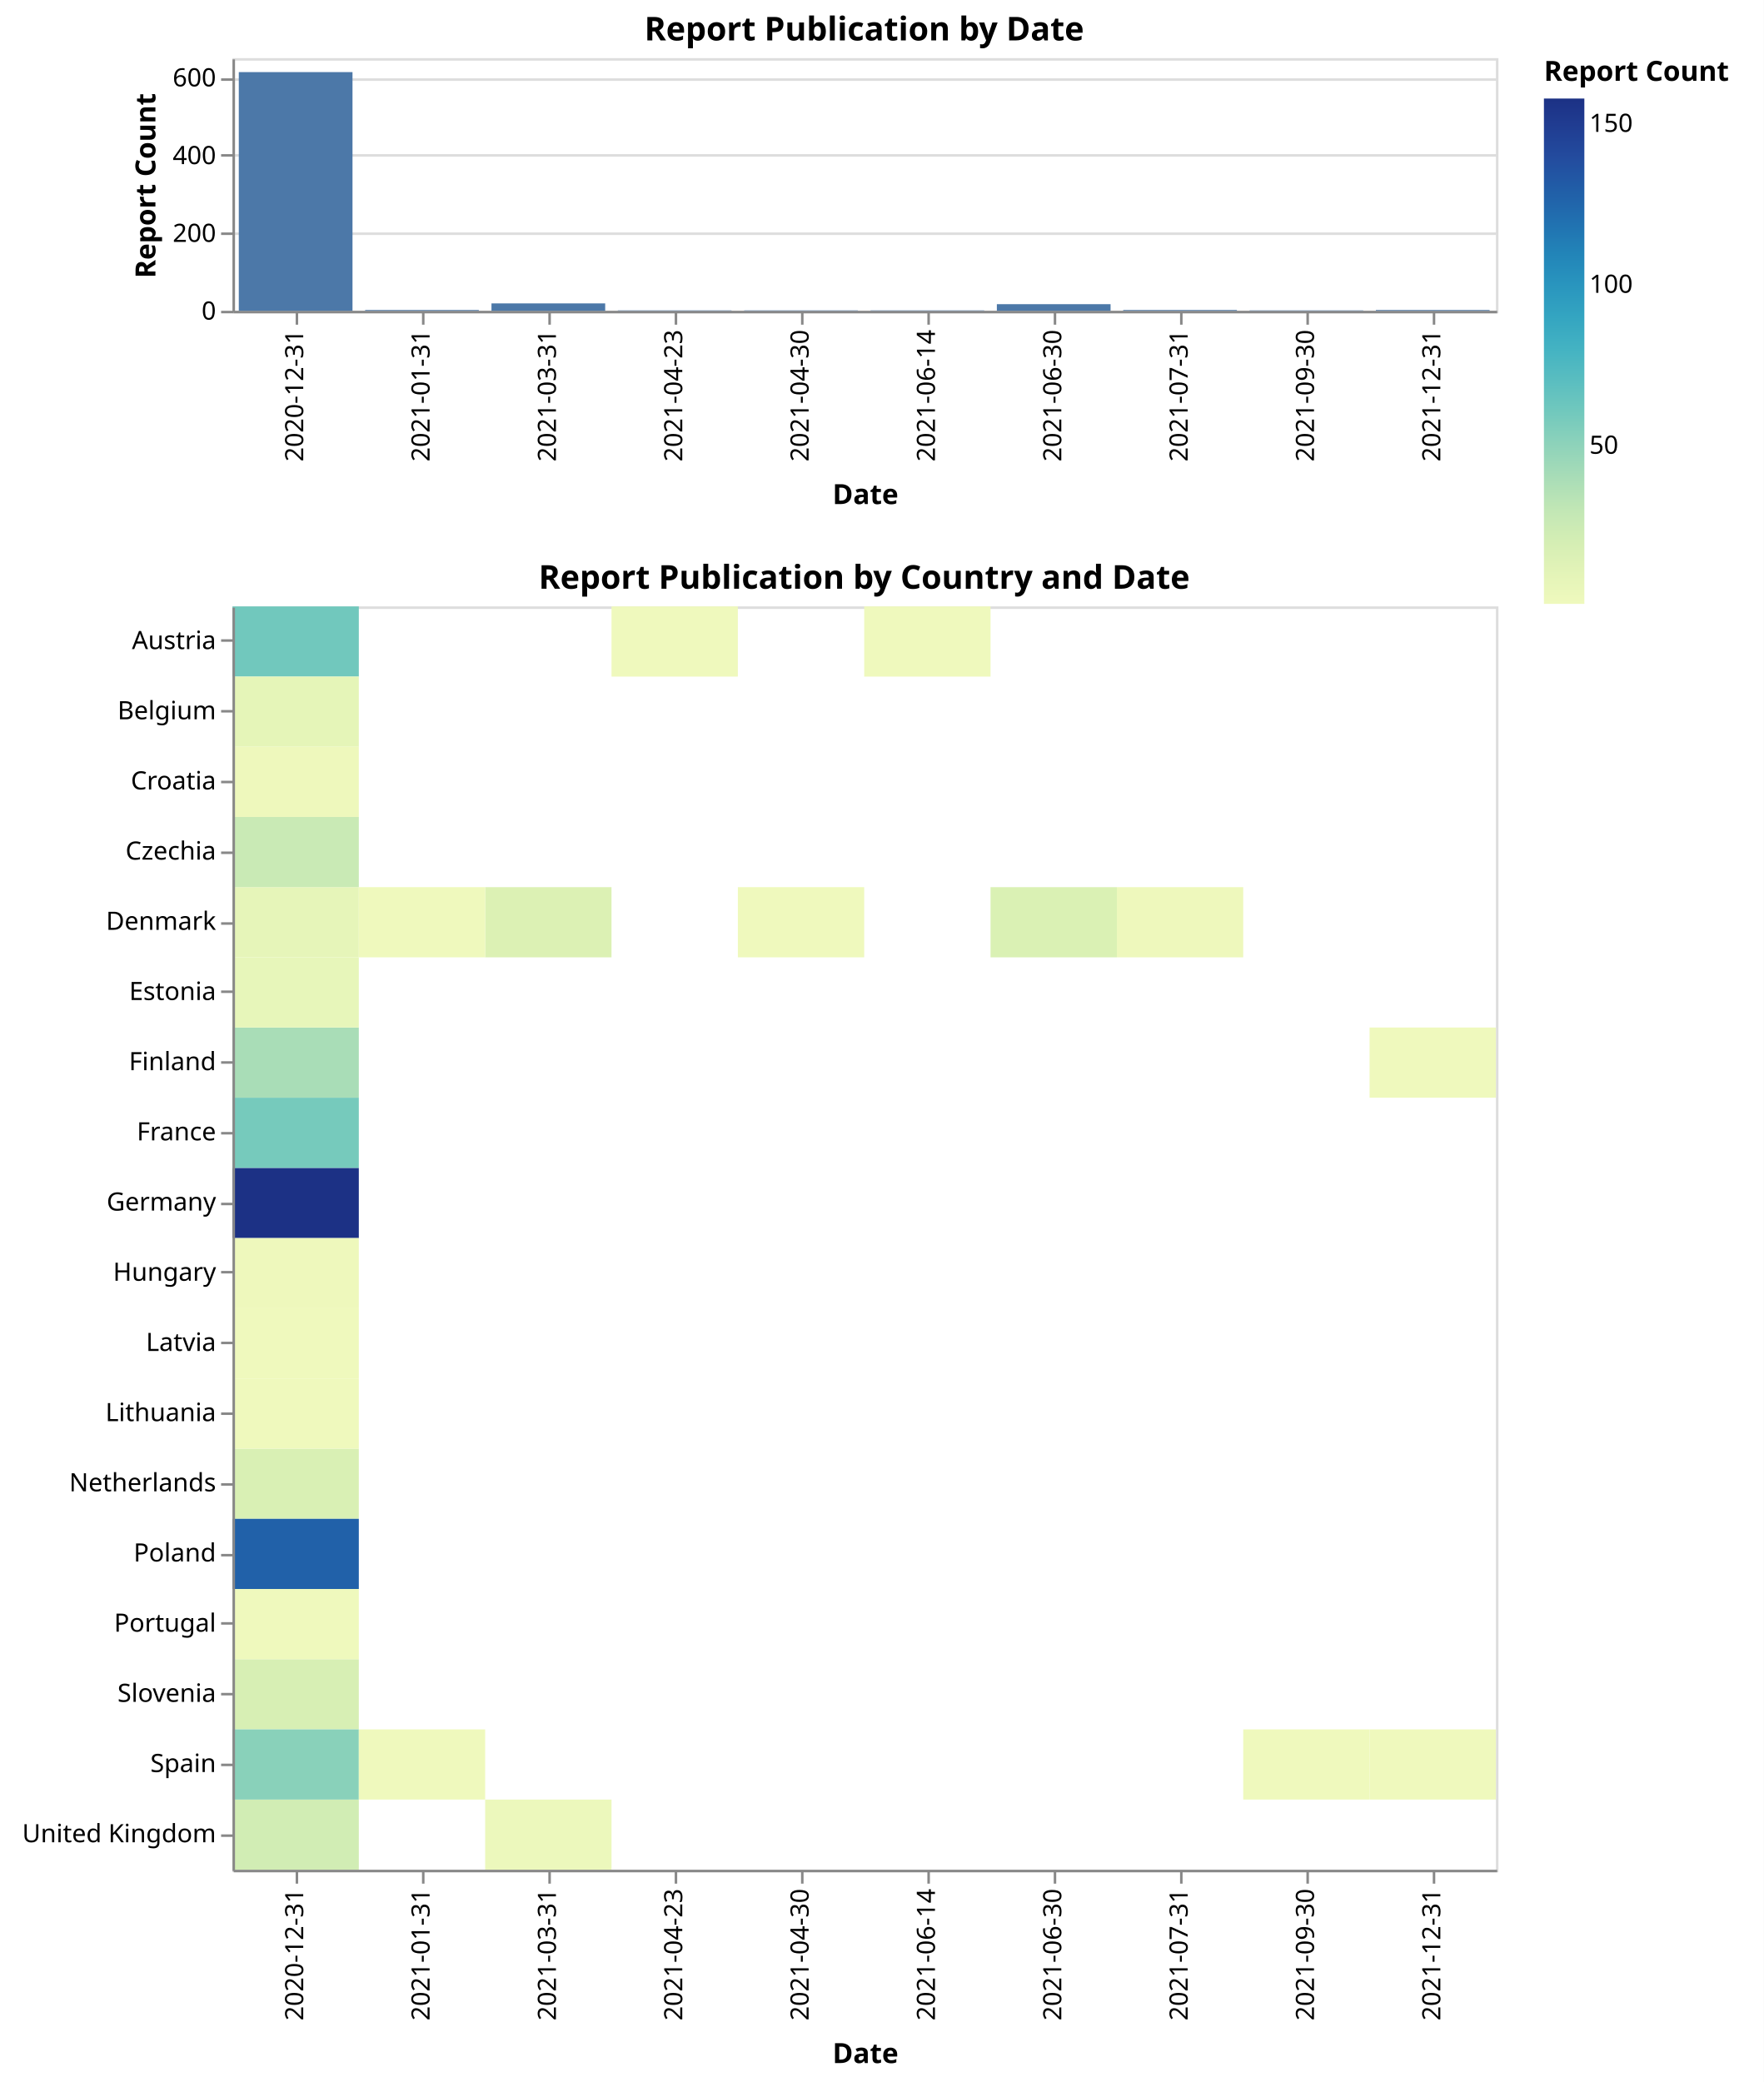
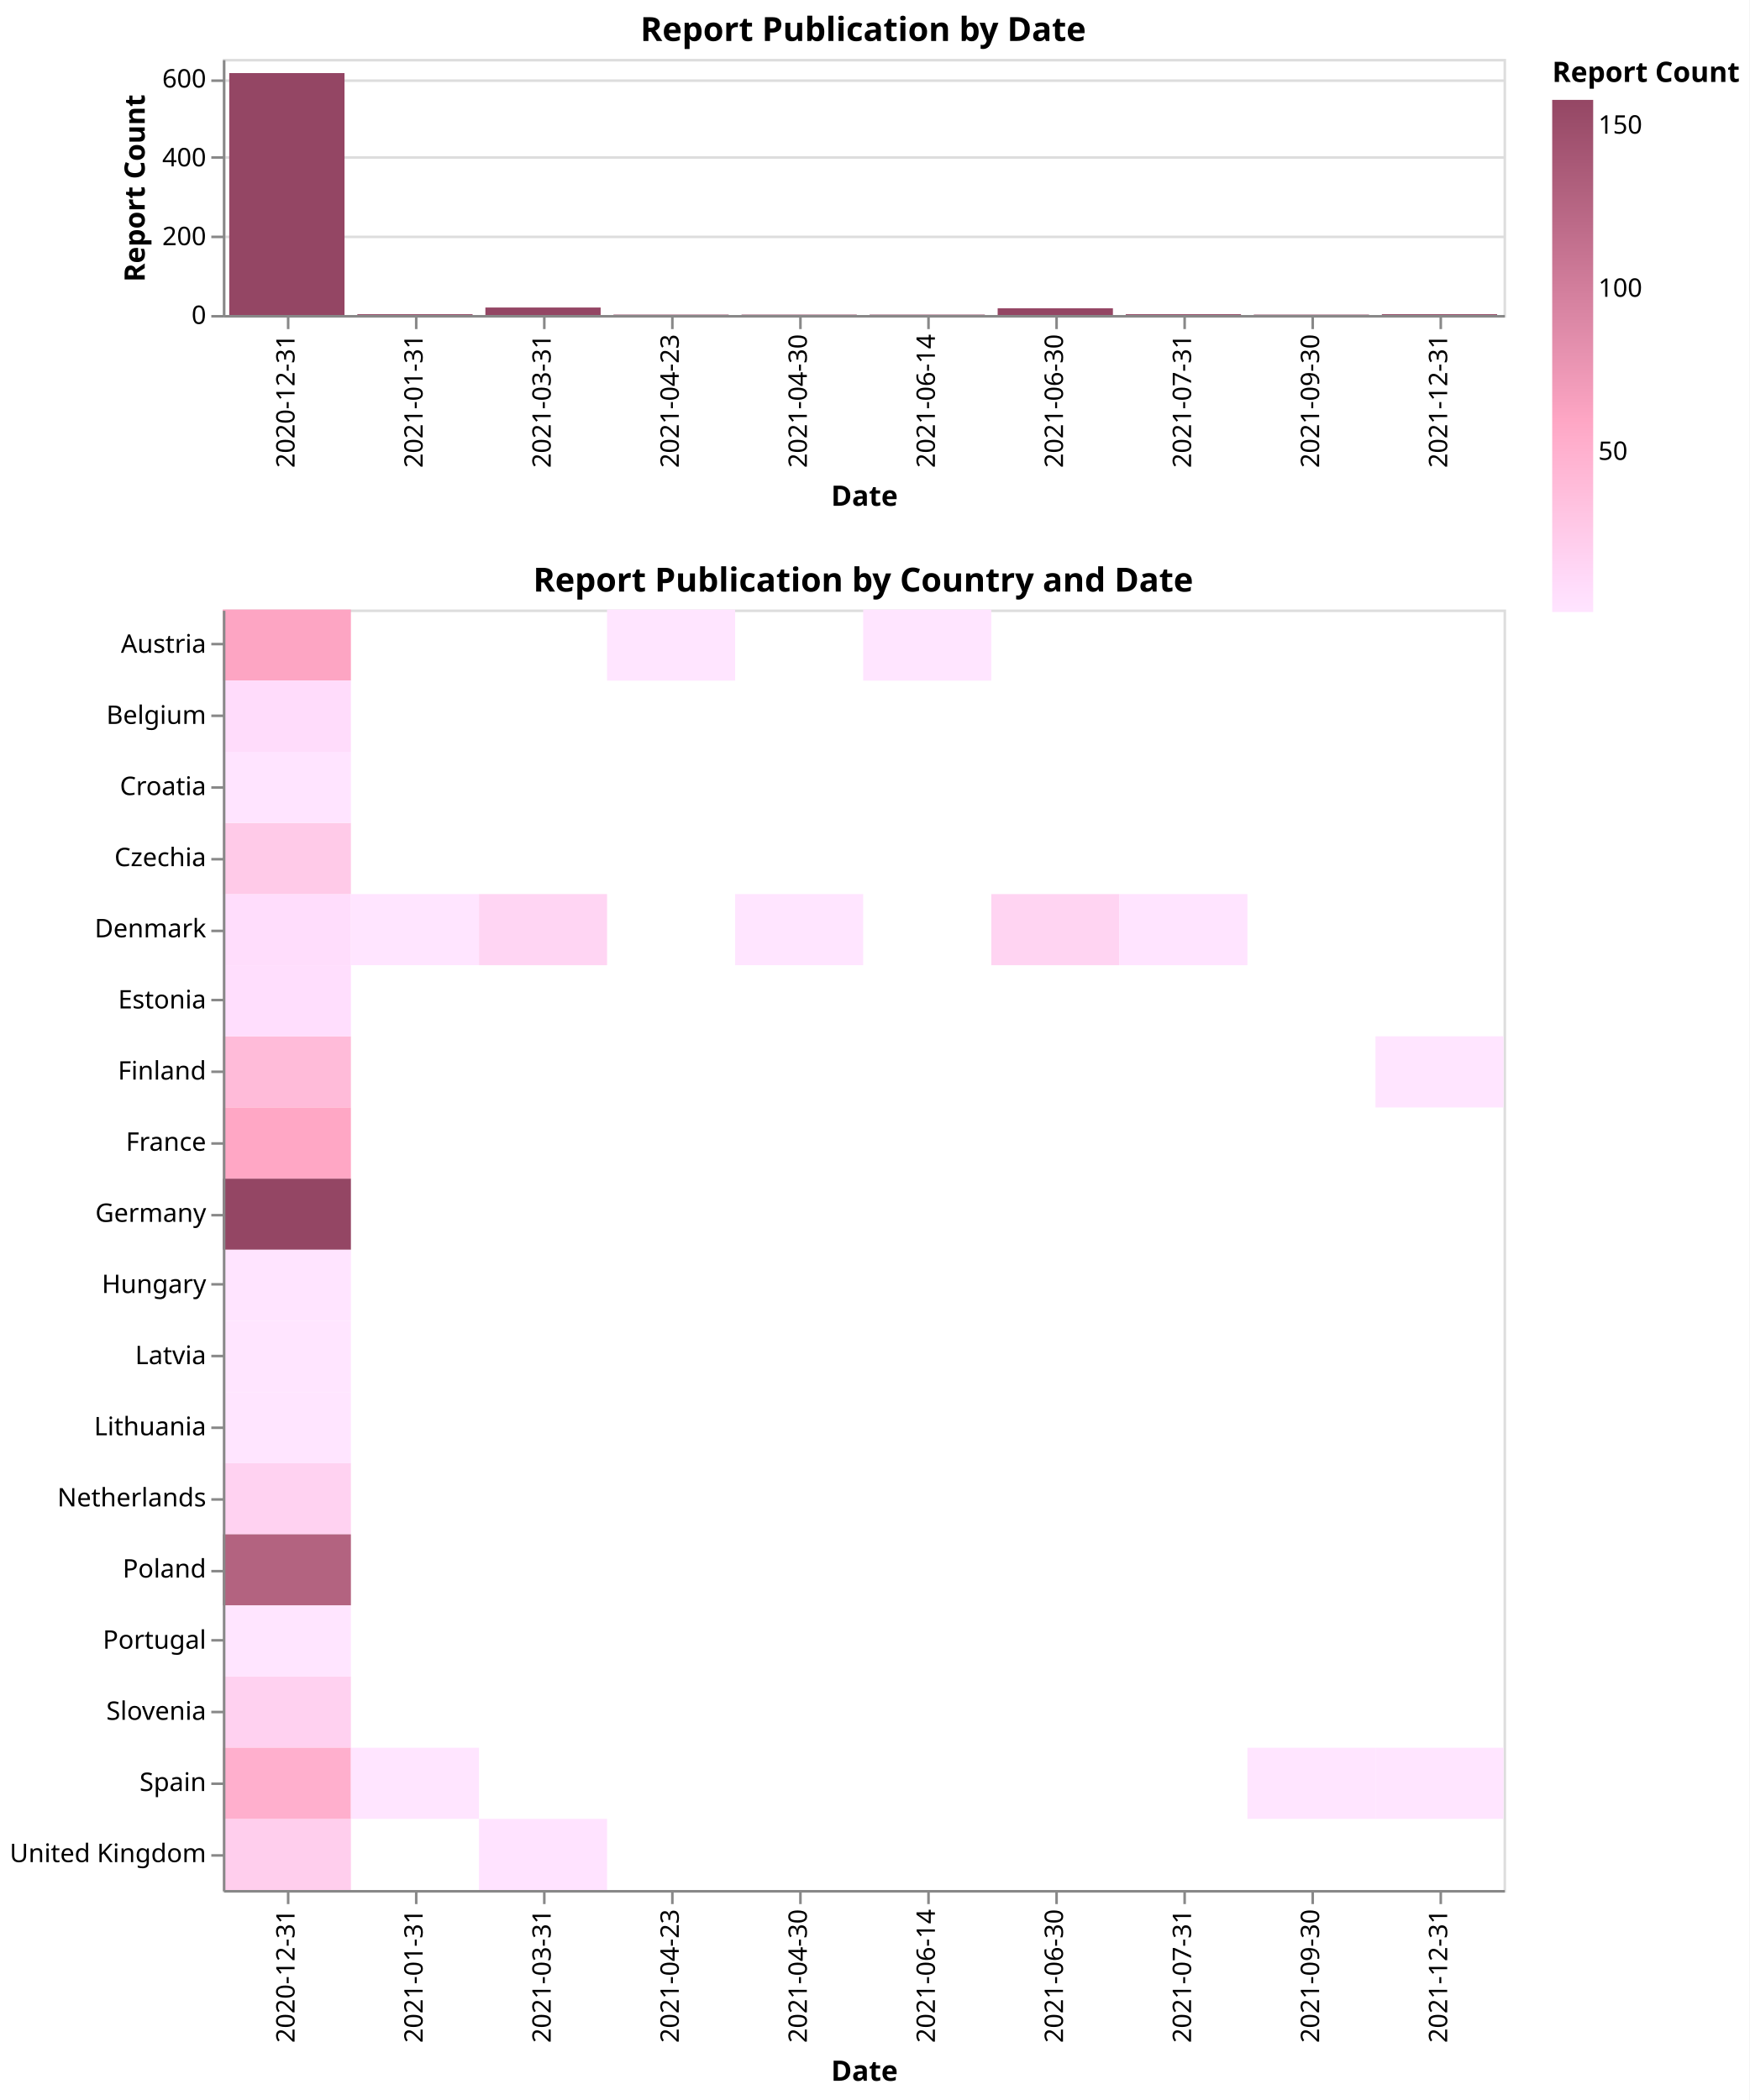
- <svg xmlns="http://www.w3.org/2000/svg" version="1.1" class="marks" width="698" height="824" viewBox="0 0 698 824">
-   <rect width="698" height="824" fill="white" />
-   <g fill="none" stroke-miterlimit="10" transform="translate(92,23)">
+ <svg xmlns="http://www.w3.org/2000/svg" version="1.1" class="marks" width="683" height="820" viewBox="0 0 683 820">
+   <rect width="683" height="820" fill="white" />
+   <g fill="none" stroke-miterlimit="10" transform="translate(87,23)">
    <g class="mark-group role-frame root" role="graphics-object" aria-roledescription="group mark container">
      <g transform="translate(0,0)">
        <path class="background" aria-hidden="true" d="M0,0h500v0h-500Z" />
        <g>
          <g class="mark-group role-scope concat_0_group" role="graphics-object" aria-roledescription="group mark container">
            <g transform="translate(0,0)">
              <path class="background" aria-hidden="true" d="M0.5,0.5h500v100h-500Z" stroke="#ddd" />
              <g>
                <g class="mark-group role-axis" aria-hidden="true">
                  <g transform="translate(0.5,0.5)">
                    <path class="background" aria-hidden="true" d="M0,0h0v0h0Z" pointer-events="none" />
                    <g>
                      <g class="mark-rule role-axis-grid" pointer-events="none">
                        <line transform="translate(0,100)" x2="500" y2="0" stroke="#ddd" stroke-width="1" opacity="1" />
                        <line transform="translate(0,69)" x2="500" y2="0" stroke="#ddd" stroke-width="1" opacity="1" />
                        <line transform="translate(0,38)" x2="500" y2="0" stroke="#ddd" stroke-width="1" opacity="1" />
                        <line transform="translate(0,8)" x2="500" y2="0" stroke="#ddd" stroke-width="1" opacity="1" />
                      </g>
                    </g>
                    <path class="foreground" aria-hidden="true" d="" pointer-events="none" display="none" />
                  </g>
                </g>
                <g class="mark-group role-axis" role="graphics-symbol" aria-roledescription="axis" aria-label="X-axis titled 'Date' for a discrete scale with 10 values: 2020-12-31, 2021-01-31, 2021-03-31, 2021-04-23, 2021-04-30, ending with 2021-12-31">
                  <g transform="translate(0.5,100.5)">
                    <path class="background" aria-hidden="true" d="M0,0h0v0h0Z" pointer-events="none" />
                    <g>
                      <g class="mark-rule role-axis-tick" pointer-events="none">
                        <line transform="translate(25,0)" x2="0" y2="5" stroke="#888" stroke-width="1" opacity="1" />
                        <line transform="translate(75,0)" x2="0" y2="5" stroke="#888" stroke-width="1" opacity="1" />
                        <line transform="translate(125,0)" x2="0" y2="5" stroke="#888" stroke-width="1" opacity="1" />
                        <line transform="translate(175,0)" x2="0" y2="5" stroke="#888" stroke-width="1" opacity="1" />
                        <line transform="translate(225,0)" x2="0" y2="5" stroke="#888" stroke-width="1" opacity="1" />
                        <line transform="translate(275,0)" x2="0" y2="5" stroke="#888" stroke-width="1" opacity="1" />
                        <line transform="translate(325,0)" x2="0" y2="5" stroke="#888" stroke-width="1" opacity="1" />
                        <line transform="translate(375,0)" x2="0" y2="5" stroke="#888" stroke-width="1" opacity="1" />
                        <line transform="translate(425,0)" x2="0" y2="5" stroke="#888" stroke-width="1" opacity="1" />
                        <line transform="translate(475,0)" x2="0" y2="5" stroke="#888" stroke-width="1" opacity="1" />
                      </g>
                      <g class="mark-text role-axis-label" pointer-events="none">
                        <text text-anchor="end" transform="translate(24.5,7) rotate(270) translate(0,3)" font-family="sans-serif" font-size="10px" fill="#000" opacity="1">2020-12-31</text>
                        <text text-anchor="end" transform="translate(74.5,7) rotate(270) translate(0,3)" font-family="sans-serif" font-size="10px" fill="#000" opacity="1">2021-01-31</text>
                        <text text-anchor="end" transform="translate(124.5,7) rotate(270) translate(0,3)" font-family="sans-serif" font-size="10px" fill="#000" opacity="1">2021-03-31</text>
                        <text text-anchor="end" transform="translate(174.5,7) rotate(270) translate(0,3)" font-family="sans-serif" font-size="10px" fill="#000" opacity="1">2021-04-23</text>
                        <text text-anchor="end" transform="translate(224.5,7) rotate(270) translate(0,3)" font-family="sans-serif" font-size="10px" fill="#000" opacity="1">2021-04-30</text>
                        <text text-anchor="end" transform="translate(274.5,7) rotate(270) translate(0,3)" font-family="sans-serif" font-size="10px" fill="#000" opacity="1">2021-06-14</text>
                        <text text-anchor="end" transform="translate(324.5,7) rotate(270) translate(0,3)" font-family="sans-serif" font-size="10px" fill="#000" opacity="1">2021-06-30</text>
                        <text text-anchor="end" transform="translate(374.5,7) rotate(270) translate(0,3)" font-family="sans-serif" font-size="10px" fill="#000" opacity="1">2021-07-31</text>
                        <text text-anchor="end" transform="translate(424.5,7) rotate(270) translate(0,3)" font-family="sans-serif" font-size="10px" fill="#000" opacity="1">2021-09-30</text>
                        <text text-anchor="end" transform="translate(474.5,7) rotate(270) translate(0,3)" font-family="sans-serif" font-size="10px" fill="#000" opacity="1">2021-12-31</text>
                      </g>
                      <g class="mark-rule role-axis-domain" pointer-events="none">
                        <line transform="translate(0,0)" x2="500" y2="0" stroke="#888" stroke-width="1" opacity="1" />
                      </g>
                      <g class="mark-text role-axis-title" pointer-events="none">
-                         <text text-anchor="middle" transform="translate(250,76)" font-family="sans-serif" font-size="11px" font-weight="bold" fill="#000" opacity="1">Date</text>
+                         <text text-anchor="middle" transform="translate(250,74)" font-family="sans-serif" font-size="11px" font-weight="bold" fill="#000" opacity="1">Date</text>
                      </g>
                    </g>
                    <path class="foreground" aria-hidden="true" d="" pointer-events="none" display="none" />
                  </g>
                </g>
                <g class="mark-group role-axis" role="graphics-symbol" aria-roledescription="axis" aria-label="Y-axis titled 'Report Count' for a linear scale with values from 0 to 650">
                  <g transform="translate(0.5,0.5)">
                    <path class="background" aria-hidden="true" d="M0,0h0v0h0Z" pointer-events="none" />
                    <g>
                      <g class="mark-rule role-axis-tick" pointer-events="none">
                        <line transform="translate(0,100)" x2="-5" y2="0" stroke="#888" stroke-width="1" opacity="1" />
                        <line transform="translate(0,69)" x2="-5" y2="0" stroke="#888" stroke-width="1" opacity="1" />
                        <line transform="translate(0,38)" x2="-5" y2="0" stroke="#888" stroke-width="1" opacity="1" />
                        <line transform="translate(0,8)" x2="-5" y2="0" stroke="#888" stroke-width="1" opacity="1" />
                      </g>
                      <g class="mark-text role-axis-label" pointer-events="none">
                        <text text-anchor="end" transform="translate(-7,103)" font-family="sans-serif" font-size="10px" fill="#000" opacity="1">0</text>
                        <text text-anchor="end" transform="translate(-7,72.23077)" font-family="sans-serif" font-size="10px" fill="#000" opacity="1">200</text>
                        <text text-anchor="end" transform="translate(-7,41.46154)" font-family="sans-serif" font-size="10px" fill="#000" opacity="1">400</text>
                        <text text-anchor="end" transform="translate(-7,10.69231)" font-family="sans-serif" font-size="10px" fill="#000" opacity="1">600</text>
                      </g>
                      <g class="mark-rule role-axis-domain" pointer-events="none">
                        <line transform="translate(0,100)" x2="0" y2="-100" stroke="#888" stroke-width="1" opacity="1" />
                      </g>
                      <g class="mark-text role-axis-title" pointer-events="none">
                        <text text-anchor="middle" transform="translate(-29,50) rotate(-90) translate(0,-2)" font-family="sans-serif" font-size="11px" font-weight="bold" fill="#000" opacity="1">Report Count</text>
                      </g>
                    </g>
                    <path class="foreground" aria-hidden="true" d="" pointer-events="none" display="none" />
                  </g>
                </g>
                <g class="mark-rect role-mark concat_0_marks" role="graphics-object" aria-roledescription="rect mark container">
-                   <path aria-label="Report Count: 614; Date: 2020-12-31" role="graphics-symbol" aria-roledescription="bar" d="M2.5,5.538h45v94.462h-45Z" fill="#4c78a8" />
-                   <path aria-label="Report Count: 19; Date: 2021-03-31" role="graphics-symbol" aria-roledescription="bar" d="M102.5,97.077h45v2.923h-45Z" fill="#4c78a8" />
-                   <path aria-label="Report Count: 17; Date: 2021-06-30" role="graphics-symbol" aria-roledescription="bar" d="M302.5,97.385h45v2.615h-45Z" fill="#4c78a8" />
-                   <path aria-label="Report Count: 2; Date: 2021-01-31" role="graphics-symbol" aria-roledescription="bar" d="M52.5,99.692h45v0.308h-45Z" fill="#4c78a8" />
-                   <path aria-label="Report Count: 1; Date: 2021-04-30" role="graphics-symbol" aria-roledescription="bar" d="M202.5,99.846h45v0.154h-45Z" fill="#4c78a8" />
-                   <path aria-label="Report Count: 2; Date: 2021-07-31" role="graphics-symbol" aria-roledescription="bar" d="M352.5,99.692h45v0.308h-45Z" fill="#4c78a8" />
-                   <path aria-label="Report Count: 2; Date: 2021-12-31" role="graphics-symbol" aria-roledescription="bar" d="M452.5,99.692h45v0.308h-45Z" fill="#4c78a8" />
-                   <path aria-label="Report Count: 1; Date: 2021-09-30" role="graphics-symbol" aria-roledescription="bar" d="M402.5,99.846h45v0.154h-45Z" fill="#4c78a8" />
-                   <path aria-label="Report Count: 1; Date: 2021-06-14" role="graphics-symbol" aria-roledescription="bar" d="M252.5,99.846h45v0.154h-45Z" fill="#4c78a8" />
-                   <path aria-label="Report Count: 1; Date: 2021-04-23" role="graphics-symbol" aria-roledescription="bar" d="M152.5,99.846h45v0.154h-45Z" fill="#4c78a8" />
+                   <path aria-label="Report Count: 614; Date: 2020-12-31" role="graphics-symbol" aria-roledescription="bar" d="M2.5,5.538h45v94.462h-45Z" fill="#944664" />
+                   <path aria-label="Report Count: 19; Date: 2021-03-31" role="graphics-symbol" aria-roledescription="bar" d="M102.5,97.077h45v2.923h-45Z" fill="#944664" />
+                   <path aria-label="Report Count: 17; Date: 2021-06-30" role="graphics-symbol" aria-roledescription="bar" d="M302.5,97.385h45v2.615h-45Z" fill="#944664" />
+                   <path aria-label="Report Count: 2; Date: 2021-01-31" role="graphics-symbol" aria-roledescription="bar" d="M52.5,99.692h45v0.308h-45Z" fill="#944664" />
+                   <path aria-label="Report Count: 1; Date: 2021-04-30" role="graphics-symbol" aria-roledescription="bar" d="M202.5,99.846h45v0.154h-45Z" fill="#944664" />
+                   <path aria-label="Report Count: 2; Date: 2021-07-31" role="graphics-symbol" aria-roledescription="bar" d="M352.5,99.692h45v0.308h-45Z" fill="#944664" />
+                   <path aria-label="Report Count: 2; Date: 2021-12-31" role="graphics-symbol" aria-roledescription="bar" d="M452.5,99.692h45v0.308h-45Z" fill="#944664" />
+                   <path aria-label="Report Count: 1; Date: 2021-09-30" role="graphics-symbol" aria-roledescription="bar" d="M402.5,99.846h45v0.154h-45Z" fill="#944664" />
+                   <path aria-label="Report Count: 1; Date: 2021-06-14" role="graphics-symbol" aria-roledescription="bar" d="M252.5,99.846h45v0.154h-45Z" fill="#944664" />
+                   <path aria-label="Report Count: 1; Date: 2021-04-23" role="graphics-symbol" aria-roledescription="bar" d="M152.5,99.846h45v0.154h-45Z" fill="#944664" />
                </g>
                <g class="mark-group role-title">
                  <g transform="translate(250,-17)">
                    <path class="background" aria-hidden="true" d="M0,0h0v0h0Z" pointer-events="none" />
                    <g>
                      <g class="mark-text role-title-text" role="graphics-symbol" aria-roledescription="title" aria-label="Title text 'Report Publication by Date'" pointer-events="none">
                        <text text-anchor="middle" transform="translate(0,10)" font-family="sans-serif" font-size="13px" font-weight="bold" fill="#000" opacity="1">Report Publication by Date</text>
                      </g>
                    </g>
                    <path class="foreground" aria-hidden="true" d="" pointer-events="none" display="none" />
                  </g>
                </g>
              </g>
              <path class="foreground" aria-hidden="true" d="" display="none" />
            </g>
          </g>
          <g class="mark-group role-scope concat_1_group" role="graphics-object" aria-roledescription="group mark container">
-             <g transform="translate(0,217)">
+             <g transform="translate(0,215)">
              <path class="background" aria-hidden="true" d="M0.5,0.5h500v500h-500Z" stroke="#ddd" />
              <g>
                <g class="mark-rect role-mark concat_1_marks" role="graphics-object" aria-roledescription="rect mark container">
-                   <path aria-label="country: Finland; Date: 2020-12-31; Report Count: 40" role="graphics-symbol" aria-roledescription="rect mark" d="M0,166.667h50v27.778h-50Z" fill="rgb(169, 221, 183)" />
-                   <path aria-label="country: Germany; Date: 2020-12-31; Report Count: 158" role="graphics-symbol" aria-roledescription="rect mark" d="M0,222.222h50v27.778h-50Z" fill="rgb(28, 49, 133)" />
-                   <path aria-label="country: Austria; Date: 2020-12-31; Report Count: 61" role="graphics-symbol" aria-roledescription="rect mark" d="M0,0h50v27.778h-50Z" fill="rgb(113, 200, 189)" />
-                   <path aria-label="country: United Kingdom; Date: 2020-12-31; Report Count: 22" role="graphics-symbol" aria-roledescription="rect mark" d="M0,472.222h50v27.778h-50Z" fill="rgb(209, 237, 180)" />
-                   <path aria-label="country: Netherlands; Date: 2020-12-31; Report Count: 18" role="graphics-symbol" aria-roledescription="rect mark" d="M0,333.333h50v27.778h-50Z" fill="rgb(217, 240, 180)" />
-                   <path aria-label="country: Denmark; Date: 2021-03-31; Report Count: 16" role="graphics-symbol" aria-roledescription="rect mark" d="M100,111.111h50v27.778h-50Z" fill="rgb(220, 241, 180)" />
-                   <path aria-label="country: France; Date: 2020-12-31; Report Count: 59" role="graphics-symbol" aria-roledescription="rect mark" d="M0,194.444h50v27.778h-50Z" fill="rgb(118, 202, 188)" />
-                   <path aria-label="country: Poland; Date: 2020-12-31; Report Count: 128" role="graphics-symbol" aria-roledescription="rect mark" d="M0,361.111h50v27.778h-50Z" fill="rgb(33, 97, 169)" />
-                   <path aria-label="country: Denmark; Date: 2020-12-31; Report Count: 8" role="graphics-symbol" aria-roledescription="rect mark" d="M0,111.111h50v27.778h-50Z" fill="rgb(230, 245, 185)" />
-                   <path aria-label="country: Denmark; Date: 2021-06-30; Report Count: 17" role="graphics-symbol" aria-roledescription="rect mark" d="M300,111.111h50v27.778h-50Z" fill="rgb(218, 241, 180)" />
-                   <path aria-label="country: Slovenia; Date: 2020-12-31; Report Count: 19" role="graphics-symbol" aria-roledescription="rect mark" d="M0,416.667h50v27.778h-50Z" fill="rgb(215, 239, 180)" />
-                   <path aria-label="country: Spain; Date: 2020-12-31; Report Count: 52" role="graphics-symbol" aria-roledescription="rect mark" d="M0,444.444h50v27.778h-50Z" fill="rgb(137, 209, 186)" />
-                   <path aria-label="country: Belgium; Date: 2020-12-31; Report Count: 9" role="graphics-symbol" aria-roledescription="rect mark" d="M0,27.778h50v27.778h-50Z" fill="rgb(229, 245, 184)" />
-                   <path aria-label="country: Estonia; Date: 2020-12-31; Report Count: 7" role="graphics-symbol" aria-roledescription="rect mark" d="M0,138.889h50v27.778h-50Z" fill="rgb(231, 246, 186)" />
-                   <path aria-label="country: Spain; Date: 2021-01-31; Report Count: 1" role="graphics-symbol" aria-roledescription="rect mark" d="M50,444.444h50v27.778h-50Z" fill="rgb(239, 249, 189)" />
-                   <path aria-label="country: Czechia; Date: 2020-12-31; Report Count: 26" role="graphics-symbol" aria-roledescription="rect mark" d="M0,83.333h50v27.778h-50Z" fill="rgb(201, 234, 181)" />
-                   <path aria-label="country: Latvia; Date: 2020-12-31; Report Count: 1" role="graphics-symbol" aria-roledescription="rect mark" d="M0,277.778h50v27.778h-50Z" fill="rgb(239, 249, 189)" />
-                   <path aria-label="country: Denmark; Date: 2021-04-30; Report Count: 1" role="graphics-symbol" aria-roledescription="rect mark" d="M200,111.111h50v27.778h-50Z" fill="rgb(239, 249, 189)" />
-                   <path aria-label="country: Denmark; Date: 2021-07-31; Report Count: 2" role="graphics-symbol" aria-roledescription="rect mark" d="M350,111.111h50v27.778h-50Z" fill="rgb(238, 248, 188)" />
-                   <path aria-label="country: Croatia; Date: 2020-12-31; Report Count: 2" role="graphics-symbol" aria-roledescription="rect mark" d="M0,55.556h50v27.778h-50Z" fill="rgb(238, 248, 188)" />
-                   <path aria-label="country: United Kingdom; Date: 2021-03-31; Report Count: 3" role="graphics-symbol" aria-roledescription="rect mark" d="M100,472.222h50v27.778h-50Z" fill="rgb(236, 248, 188)" />
-                   <path aria-label="country: Finland; Date: 2021-12-31; Report Count: 1" role="graphics-symbol" aria-roledescription="rect mark" d="M450,166.667h50v27.778h-50Z" fill="rgb(239, 249, 189)" />
-                   <path aria-label="country: Hungary; Date: 2020-12-31; Report Count: 2" role="graphics-symbol" aria-roledescription="rect mark" d="M0,250h50v27.778h-50Z" fill="rgb(238, 248, 188)" />
-                   <path aria-label="country: Denmark; Date: 2021-01-31; Report Count: 1" role="graphics-symbol" aria-roledescription="rect mark" d="M50,111.111h50v27.778h-50Z" fill="rgb(239, 249, 189)" />
-                   <path aria-label="country: Spain; Date: 2021-09-30; Report Count: 1" role="graphics-symbol" aria-roledescription="rect mark" d="M400,444.444h50v27.778h-50Z" fill="rgb(239, 249, 189)" />
-                   <path aria-label="country: Lithuania; Date: 2020-12-31; Report Count: 1" role="graphics-symbol" aria-roledescription="rect mark" d="M0,305.556h50v27.778h-50Z" fill="rgb(239, 249, 189)" />
-                   <path aria-label="country: Portugal; Date: 2020-12-31; Report Count: 1" role="graphics-symbol" aria-roledescription="rect mark" d="M0,388.889h50v27.778h-50Z" fill="rgb(239, 249, 189)" />
-                   <path aria-label="country: Spain; Date: 2021-12-31; Report Count: 1" role="graphics-symbol" aria-roledescription="rect mark" d="M450,444.444h50v27.778h-50Z" fill="rgb(239, 249, 189)" />
-                   <path aria-label="country: Austria; Date: 2021-06-14; Report Count: 1" role="graphics-symbol" aria-roledescription="rect mark" d="M250,0h50v27.778h-50Z" fill="rgb(239, 249, 189)" />
-                   <path aria-label="country: Austria; Date: 2021-04-23; Report Count: 1" role="graphics-symbol" aria-roledescription="rect mark" d="M150,0h50v27.778h-50Z" fill="rgb(239, 249, 189)" />
+                   <path aria-label="country: Finland; Date: 2020-12-31; Report Count: 40" role="graphics-symbol" aria-roledescription="rect mark" d="M0,166.667h50v27.778h-50Z" fill="rgb(255, 187, 217)" />
+                   <path aria-label="country: Germany; Date: 2020-12-31; Report Count: 158" role="graphics-symbol" aria-roledescription="rect mark" d="M0,222.222h50v27.778h-50Z" fill="rgb(148, 70, 100)" />
+                   <path aria-label="country: Austria; Date: 2020-12-31; Report Count: 61" role="graphics-symbol" aria-roledescription="rect mark" d="M0,0h50v27.778h-50Z" fill="rgb(253, 165, 195)" />
+                   <path aria-label="country: United Kingdom; Date: 2020-12-31; Report Count: 22" role="graphics-symbol" aria-roledescription="rect mark" d="M0,472.222h50v27.778h-50Z" fill="rgb(255, 206, 237)" />
+                   <path aria-label="country: Netherlands; Date: 2020-12-31; Report Count: 18" role="graphics-symbol" aria-roledescription="rect mark" d="M0,333.333h50v27.778h-50Z" fill="rgb(255, 210, 241)" />
+                   <path aria-label="country: Denmark; Date: 2021-03-31; Report Count: 16" role="graphics-symbol" aria-roledescription="rect mark" d="M100,111.111h50v27.778h-50Z" fill="rgb(255, 213, 243)" />
+                   <path aria-label="country: France; Date: 2020-12-31; Report Count: 59" role="graphics-symbol" aria-roledescription="rect mark" d="M0,194.444h50v27.778h-50Z" fill="rgb(255, 167, 197)" />
+                   <path aria-label="country: Poland; Date: 2020-12-31; Report Count: 128" role="graphics-symbol" aria-roledescription="rect mark" d="M0,361.111h50v27.778h-50Z" fill="rgb(179, 99, 128)" />
+                   <path aria-label="country: Denmark; Date: 2020-12-31; Report Count: 8" role="graphics-symbol" aria-roledescription="rect mark" d="M0,111.111h50v27.778h-50Z" fill="rgb(255, 221, 252)" />
+                   <path aria-label="country: Denmark; Date: 2021-06-30; Report Count: 17" role="graphics-symbol" aria-roledescription="rect mark" d="M300,111.111h50v27.778h-50Z" fill="rgb(255, 212, 242)" />
+                   <path aria-label="country: Slovenia; Date: 2020-12-31; Report Count: 19" role="graphics-symbol" aria-roledescription="rect mark" d="M0,416.667h50v27.778h-50Z" fill="rgb(255, 209, 240)" />
+                   <path aria-label="country: Spain; Date: 2020-12-31; Report Count: 52" role="graphics-symbol" aria-roledescription="rect mark" d="M0,444.444h50v27.778h-50Z" fill="rgb(255, 175, 205)" />
+                   <path aria-label="country: Belgium; Date: 2020-12-31; Report Count: 9" role="graphics-symbol" aria-roledescription="rect mark" d="M0,27.778h50v27.778h-50Z" fill="rgb(255, 220, 251)" />
+                   <path aria-label="country: Estonia; Date: 2020-12-31; Report Count: 7" role="graphics-symbol" aria-roledescription="rect mark" d="M0,138.889h50v27.778h-50Z" fill="rgb(255, 222, 253)" />
+                   <path aria-label="country: Spain; Date: 2021-01-31; Report Count: 1" role="graphics-symbol" aria-roledescription="rect mark" d="M50,444.444h50v27.778h-50Z" fill="rgb(255, 229, 255)" />
+                   <path aria-label="country: Czechia; Date: 2020-12-31; Report Count: 26" role="graphics-symbol" aria-roledescription="rect mark" d="M0,83.333h50v27.778h-50Z" fill="rgb(255, 202, 232)" />
+                   <path aria-label="country: Latvia; Date: 2020-12-31; Report Count: 1" role="graphics-symbol" aria-roledescription="rect mark" d="M0,277.778h50v27.778h-50Z" fill="rgb(255, 229, 255)" />
+                   <path aria-label="country: Denmark; Date: 2021-04-30; Report Count: 1" role="graphics-symbol" aria-roledescription="rect mark" d="M200,111.111h50v27.778h-50Z" fill="rgb(255, 229, 255)" />
+                   <path aria-label="country: Denmark; Date: 2021-07-31; Report Count: 2" role="graphics-symbol" aria-roledescription="rect mark" d="M350,111.111h50v27.778h-50Z" fill="rgb(255, 228, 255)" />
+                   <path aria-label="country: Croatia; Date: 2020-12-31; Report Count: 2" role="graphics-symbol" aria-roledescription="rect mark" d="M0,55.556h50v27.778h-50Z" fill="rgb(255, 228, 255)" />
+                   <path aria-label="country: United Kingdom; Date: 2021-03-31; Report Count: 3" role="graphics-symbol" aria-roledescription="rect mark" d="M100,472.222h50v27.778h-50Z" fill="rgb(255, 227, 255)" />
+                   <path aria-label="country: Finland; Date: 2021-12-31; Report Count: 1" role="graphics-symbol" aria-roledescription="rect mark" d="M450,166.667h50v27.778h-50Z" fill="rgb(255, 229, 255)" />
+                   <path aria-label="country: Hungary; Date: 2020-12-31; Report Count: 2" role="graphics-symbol" aria-roledescription="rect mark" d="M0,250h50v27.778h-50Z" fill="rgb(255, 228, 255)" />
+                   <path aria-label="country: Denmark; Date: 2021-01-31; Report Count: 1" role="graphics-symbol" aria-roledescription="rect mark" d="M50,111.111h50v27.778h-50Z" fill="rgb(255, 229, 255)" />
+                   <path aria-label="country: Spain; Date: 2021-09-30; Report Count: 1" role="graphics-symbol" aria-roledescription="rect mark" d="M400,444.444h50v27.778h-50Z" fill="rgb(255, 229, 255)" />
+                   <path aria-label="country: Lithuania; Date: 2020-12-31; Report Count: 1" role="graphics-symbol" aria-roledescription="rect mark" d="M0,305.556h50v27.778h-50Z" fill="rgb(255, 229, 255)" />
+                   <path aria-label="country: Portugal; Date: 2020-12-31; Report Count: 1" role="graphics-symbol" aria-roledescription="rect mark" d="M0,388.889h50v27.778h-50Z" fill="rgb(255, 229, 255)" />
+                   <path aria-label="country: Spain; Date: 2021-12-31; Report Count: 1" role="graphics-symbol" aria-roledescription="rect mark" d="M450,444.444h50v27.778h-50Z" fill="rgb(255, 229, 255)" />
+                   <path aria-label="country: Austria; Date: 2021-06-14; Report Count: 1" role="graphics-symbol" aria-roledescription="rect mark" d="M250,0h50v27.778h-50Z" fill="rgb(255, 229, 255)" />
+                   <path aria-label="country: Austria; Date: 2021-04-23; Report Count: 1" role="graphics-symbol" aria-roledescription="rect mark" d="M150,0h50v27.778h-50Z" fill="rgb(255, 229, 255)" />
                </g>
                <g class="mark-group role-title">
                  <g transform="translate(250,-17)">
                    <path class="background" aria-hidden="true" d="M0,0h0v0h0Z" pointer-events="none" />
                    <g>
                      <g class="mark-text role-title-text" role="graphics-symbol" aria-roledescription="title" aria-label="Title text 'Report Publication by Country and Date'" pointer-events="none">
                        <text text-anchor="middle" transform="translate(0,10)" font-family="sans-serif" font-size="13px" font-weight="bold" fill="#000" opacity="1">Report Publication by Country and Date</text>
                      </g>
                    </g>
                    <path class="foreground" aria-hidden="true" d="" pointer-events="none" display="none" />
                  </g>
                </g>
                <g class="mark-group role-axis" role="graphics-symbol" aria-roledescription="axis" aria-label="X-axis titled 'Date' for a discrete scale with 10 values: 2020-12-31, 2021-01-31, 2021-03-31, 2021-04-23, 2021-04-30, ending with 2021-12-31">
                  <g transform="translate(0.5,500.5)">
                    <path class="background" aria-hidden="true" d="M0,0h0v0h0Z" pointer-events="none" />
                    <g>
                      <g class="mark-rule role-axis-tick" pointer-events="none">
                        <line transform="translate(25,0)" x2="0" y2="5" stroke="#888" stroke-width="1" opacity="1" />
                        <line transform="translate(75,0)" x2="0" y2="5" stroke="#888" stroke-width="1" opacity="1" />
                        <line transform="translate(125,0)" x2="0" y2="5" stroke="#888" stroke-width="1" opacity="1" />
                        <line transform="translate(175,0)" x2="0" y2="5" stroke="#888" stroke-width="1" opacity="1" />
                        <line transform="translate(225,0)" x2="0" y2="5" stroke="#888" stroke-width="1" opacity="1" />
                        <line transform="translate(275,0)" x2="0" y2="5" stroke="#888" stroke-width="1" opacity="1" />
                        <line transform="translate(325,0)" x2="0" y2="5" stroke="#888" stroke-width="1" opacity="1" />
                        <line transform="translate(375,0)" x2="0" y2="5" stroke="#888" stroke-width="1" opacity="1" />
                        <line transform="translate(425,0)" x2="0" y2="5" stroke="#888" stroke-width="1" opacity="1" />
                        <line transform="translate(475,0)" x2="0" y2="5" stroke="#888" stroke-width="1" opacity="1" />
                      </g>
                      <g class="mark-text role-axis-label" pointer-events="none">
                        <text text-anchor="end" transform="translate(24.5,7) rotate(270) translate(0,3)" font-family="sans-serif" font-size="10px" fill="#000" opacity="1">2020-12-31</text>
                        <text text-anchor="end" transform="translate(74.5,7) rotate(270) translate(0,3)" font-family="sans-serif" font-size="10px" fill="#000" opacity="1">2021-01-31</text>
                        <text text-anchor="end" transform="translate(124.5,7) rotate(270) translate(0,3)" font-family="sans-serif" font-size="10px" fill="#000" opacity="1">2021-03-31</text>
                        <text text-anchor="end" transform="translate(174.5,7) rotate(270) translate(0,3)" font-family="sans-serif" font-size="10px" fill="#000" opacity="1">2021-04-23</text>
                        <text text-anchor="end" transform="translate(224.5,7) rotate(270) translate(0,3)" font-family="sans-serif" font-size="10px" fill="#000" opacity="1">2021-04-30</text>
                        <text text-anchor="end" transform="translate(274.5,7) rotate(270) translate(0,3)" font-family="sans-serif" font-size="10px" fill="#000" opacity="1">2021-06-14</text>
                        <text text-anchor="end" transform="translate(324.5,7) rotate(270) translate(0,3)" font-family="sans-serif" font-size="10px" fill="#000" opacity="1">2021-06-30</text>
                        <text text-anchor="end" transform="translate(374.5,7) rotate(270) translate(0,3)" font-family="sans-serif" font-size="10px" fill="#000" opacity="1">2021-07-31</text>
                        <text text-anchor="end" transform="translate(424.5,7) rotate(270) translate(0,3)" font-family="sans-serif" font-size="10px" fill="#000" opacity="1">2021-09-30</text>
                        <text text-anchor="end" transform="translate(474.5,7) rotate(270) translate(0,3)" font-family="sans-serif" font-size="10px" fill="#000" opacity="1">2021-12-31</text>
                      </g>
                      <g class="mark-rule role-axis-domain" pointer-events="none">
                        <line transform="translate(0,0)" x2="500" y2="0" stroke="#888" stroke-width="1" opacity="1" />
                      </g>
                      <g class="mark-text role-axis-title" pointer-events="none">
-                         <text text-anchor="middle" transform="translate(250,76)" font-family="sans-serif" font-size="11px" font-weight="bold" fill="#000" opacity="1">Date</text>
+                         <text text-anchor="middle" transform="translate(250,74)" font-family="sans-serif" font-size="11px" font-weight="bold" fill="#000" opacity="1">Date</text>
                      </g>
                    </g>
                    <path class="foreground" aria-hidden="true" d="" pointer-events="none" display="none" />
                  </g>
                </g>
                <g class="mark-group role-axis" role="graphics-symbol" aria-roledescription="axis" aria-label="Y-axis for a discrete scale with 18 values: Austria, Belgium, Croatia, Czechia, Denmark, ending with United Kingdom">
                  <g transform="translate(0.5,0.5)">
                    <path class="background" aria-hidden="true" d="M0,0h0v0h0Z" pointer-events="none" />
                    <g>
                      <g class="mark-rule role-axis-tick" pointer-events="none">
                        <line transform="translate(0,13)" x2="-5" y2="0" stroke="#888" stroke-width="1" opacity="1" />
                        <line transform="translate(0,41)" x2="-5" y2="0" stroke="#888" stroke-width="1" opacity="1" />
                        <line transform="translate(0,69)" x2="-5" y2="0" stroke="#888" stroke-width="1" opacity="1" />
                        <line transform="translate(0,97)" x2="-5" y2="0" stroke="#888" stroke-width="1" opacity="1" />
                        <line transform="translate(0,125)" x2="-5" y2="0" stroke="#888" stroke-width="1" opacity="1" />
                        <line transform="translate(0,152)" x2="-5" y2="0" stroke="#888" stroke-width="1" opacity="1" />
                        <line transform="translate(0,180)" x2="-5" y2="0" stroke="#888" stroke-width="1" opacity="1" />
                        <line transform="translate(0,208)" x2="-5" y2="0" stroke="#888" stroke-width="1" opacity="1" />
                        <line transform="translate(0,236)" x2="-5" y2="0" stroke="#888" stroke-width="1" opacity="1" />
                        <line transform="translate(0,263)" x2="-5" y2="0" stroke="#888" stroke-width="1" opacity="1" />
                        <line transform="translate(0,291)" x2="-5" y2="0" stroke="#888" stroke-width="1" opacity="1" />
                        <line transform="translate(0,319)" x2="-5" y2="0" stroke="#888" stroke-width="1" opacity="1" />
                        <line transform="translate(0,347)" x2="-5" y2="0" stroke="#888" stroke-width="1" opacity="1" />
                        <line transform="translate(0,375)" x2="-5" y2="0" stroke="#888" stroke-width="1" opacity="1" />
                        <line transform="translate(0,402)" x2="-5" y2="0" stroke="#888" stroke-width="1" opacity="1" />
                        <line transform="translate(0,430)" x2="-5" y2="0" stroke="#888" stroke-width="1" opacity="1" />
                        <line transform="translate(0,458)" x2="-5" y2="0" stroke="#888" stroke-width="1" opacity="1" />
                        <line transform="translate(0,486)" x2="-5" y2="0" stroke="#888" stroke-width="1" opacity="1" />
                      </g>
                      <g class="mark-text role-axis-label" pointer-events="none">
                        <text text-anchor="end" transform="translate(-7,16.38889)" font-family="sans-serif" font-size="10px" fill="#000" opacity="1">Austria</text>
                        <text text-anchor="end" transform="translate(-7,44.16667)" font-family="sans-serif" font-size="10px" fill="#000" opacity="1">Belgium</text>
                        <text text-anchor="end" transform="translate(-7,71.94444)" font-family="sans-serif" font-size="10px" fill="#000" opacity="1">Croatia</text>
                        <text text-anchor="end" transform="translate(-7,99.72222)" font-family="sans-serif" font-size="10px" fill="#000" opacity="1">Czechia</text>
                        <text text-anchor="end" transform="translate(-7,127.5)" font-family="sans-serif" font-size="10px" fill="#000" opacity="1">Denmark</text>
                        <text text-anchor="end" transform="translate(-7,155.2778)" font-family="sans-serif" font-size="10px" fill="#000" opacity="1">Estonia</text>
                        <text text-anchor="end" transform="translate(-7,183.0556)" font-family="sans-serif" font-size="10px" fill="#000" opacity="1">Finland</text>
                        <text text-anchor="end" transform="translate(-7,210.8333)" font-family="sans-serif" font-size="10px" fill="#000" opacity="1">France</text>
                        <text text-anchor="end" transform="translate(-7,238.6111)" font-family="sans-serif" font-size="10px" fill="#000" opacity="1">Germany</text>
                        <text text-anchor="end" transform="translate(-7,266.3889)" font-family="sans-serif" font-size="10px" fill="#000" opacity="1">Hungary</text>
                        <text text-anchor="end" transform="translate(-7,294.1667)" font-family="sans-serif" font-size="10px" fill="#000" opacity="1">Latvia</text>
                        <text text-anchor="end" transform="translate(-7,321.9444)" font-family="sans-serif" font-size="10px" fill="#000" opacity="1">Lithuania</text>
                        <text text-anchor="end" transform="translate(-7,349.7222)" font-family="sans-serif" font-size="10px" fill="#000" opacity="1">Netherlands</text>
                        <text text-anchor="end" transform="translate(-7,377.5)" font-family="sans-serif" font-size="10px" fill="#000" opacity="1">Poland</text>
                        <text text-anchor="end" transform="translate(-7,405.2778)" font-family="sans-serif" font-size="10px" fill="#000" opacity="1">Portugal</text>
                        <text text-anchor="end" transform="translate(-7,433.0556)" font-family="sans-serif" font-size="10px" fill="#000" opacity="1">Slovenia</text>
                        <text text-anchor="end" transform="translate(-7,460.8333)" font-family="sans-serif" font-size="10px" fill="#000" opacity="1">Spain</text>
                        <text text-anchor="end" transform="translate(-7,488.6111)" font-family="sans-serif" font-size="10px" fill="#000" opacity="1">United Kingdom</text>
                      </g>
                      <g class="mark-rule role-axis-domain" pointer-events="none">
                        <line transform="translate(0,0)" x2="0" y2="500" stroke="#888" stroke-width="1" opacity="1" />
                      </g>
                    </g>
                    <path class="foreground" aria-hidden="true" d="" pointer-events="none" display="none" />
                  </g>
                </g>
              </g>
              <path class="foreground" aria-hidden="true" d="" display="none" />
            </g>
          </g>
          <g class="mark-group role-legend" role="graphics-symbol" aria-roledescription="legend" aria-label="Gradient legend titled 'Report Count' for fill color with values from 1 to 158">
            <g transform="translate(519,0)">
-               <path class="background" aria-hidden="true" d="M0,0h82v216h-82Z" pointer-events="none" />
+               <path class="background" aria-hidden="true" d="M0,0h72v216h-72Z" pointer-events="none" />
              <g>
                <g class="mark-group role-legend-entry">
                  <g transform="translate(0,16)">
                    <path class="background" aria-hidden="true" d="M0,0h0v0h0Z" pointer-events="none" />
                    <g>
                      <g class="mark-rect role-legend-gradient" pointer-events="none">
                        <path d="M0,0h16v200h-16Z" fill="url(#gradient_0)" stroke="#ddd" stroke-width="0" opacity="1" />
                      </g>
                      <g class="mark-text role-legend-label" pointer-events="none">
                        <text text-anchor="start" transform="translate(18,140.5796)" font-family="sans-serif" font-size="10px" fill="#000" opacity="1">50</text>
                        <text text-anchor="start" transform="translate(18,76.88535)" font-family="sans-serif" font-size="10px" fill="#000" opacity="1">100</text>
                        <text text-anchor="start" transform="translate(18,13.19108)" font-family="sans-serif" font-size="10px" fill="#000" opacity="1">150</text>
                      </g>
                    </g>
                    <path class="foreground" aria-hidden="true" d="" pointer-events="none" display="none" />
                  </g>
                </g>
                <g class="mark-text role-legend-title" pointer-events="none">
                  <text text-anchor="start" transform="translate(0,9)" font-family="sans-serif" font-size="11px" font-weight="bold" fill="#000" opacity="1">Report Count</text>
                </g>
              </g>
              <path class="foreground" aria-hidden="true" d="" pointer-events="none" display="none" />
            </g>
          </g>
        </g>
        <path class="foreground" aria-hidden="true" d="" display="none" />
      </g>
    </g>
  </g>
  <defs>
    <linearGradient id="gradient_0" x1="0" x2="0" y1="1" y2="0">
-       <stop offset="0" stop-color="rgb(239, 249, 189)" />
-       <stop offset="0.057" stop-color="rgb(228, 244, 184)" />
-       <stop offset="0.121" stop-color="rgb(213, 238, 180)" />
-       <stop offset="0.185" stop-color="rgb(194, 231, 181)" />
-       <stop offset="0.248" stop-color="rgb(169, 221, 183)" />
-       <stop offset="0.312" stop-color="rgb(143, 211, 186)" />
-       <stop offset="0.376" stop-color="rgb(115, 201, 189)" />
-       <stop offset="0.439" stop-color="rgb(91, 190, 192)" />
-       <stop offset="0.503" stop-color="rgb(68, 179, 194)" />
-       <stop offset="0.567" stop-color="rgb(52, 165, 193)" />
-       <stop offset="0.631" stop-color="rgb(41, 149, 190)" />
-       <stop offset="0.694" stop-color="rgb(34, 132, 184)" />
-       <stop offset="0.758" stop-color="rgb(33, 112, 176)" />
-       <stop offset="0.822" stop-color="rgb(33, 93, 167)" />
-       <stop offset="0.885" stop-color="rgb(35, 75, 158)" />
-       <stop offset="0.949" stop-color="rgb(32, 60, 145)" />
-       <stop offset="1" stop-color="rgb(28, 49, 133)" />
+       <stop offset="0" stop-color="rgb(255, 229, 255)" />
+       <stop offset="0.057" stop-color="rgb(255, 219, 250)" />
+       <stop offset="0.121" stop-color="rgb(255, 208, 239)" />
+       <stop offset="0.185" stop-color="rgb(255, 198, 228)" />
+       <stop offset="0.248" stop-color="rgb(255, 187, 217)" />
+       <stop offset="0.312" stop-color="rgb(255, 177, 207)" />
+       <stop offset="0.376" stop-color="rgb(254, 166, 196)" />
+       <stop offset="0.439" stop-color="rgb(242, 156, 186)" />
+       <stop offset="0.503" stop-color="rgb(231, 146, 176)" />
+       <stop offset="0.567" stop-color="rgb(220, 136, 166)" />
+       <stop offset="0.631" stop-color="rgb(210, 126, 156)" />
+       <stop offset="0.694" stop-color="rgb(199, 116, 146)" />
+       <stop offset="0.758" stop-color="rgb(188, 106, 136)" />
+       <stop offset="0.822" stop-color="rgb(177, 97, 126)" />
+       <stop offset="0.885" stop-color="rgb(167, 87, 117)" />
+       <stop offset="0.949" stop-color="rgb(156, 78, 107)" />
+       <stop offset="1" stop-color="rgb(148, 70, 100)" />
    </linearGradient>
  </defs>
</svg>
